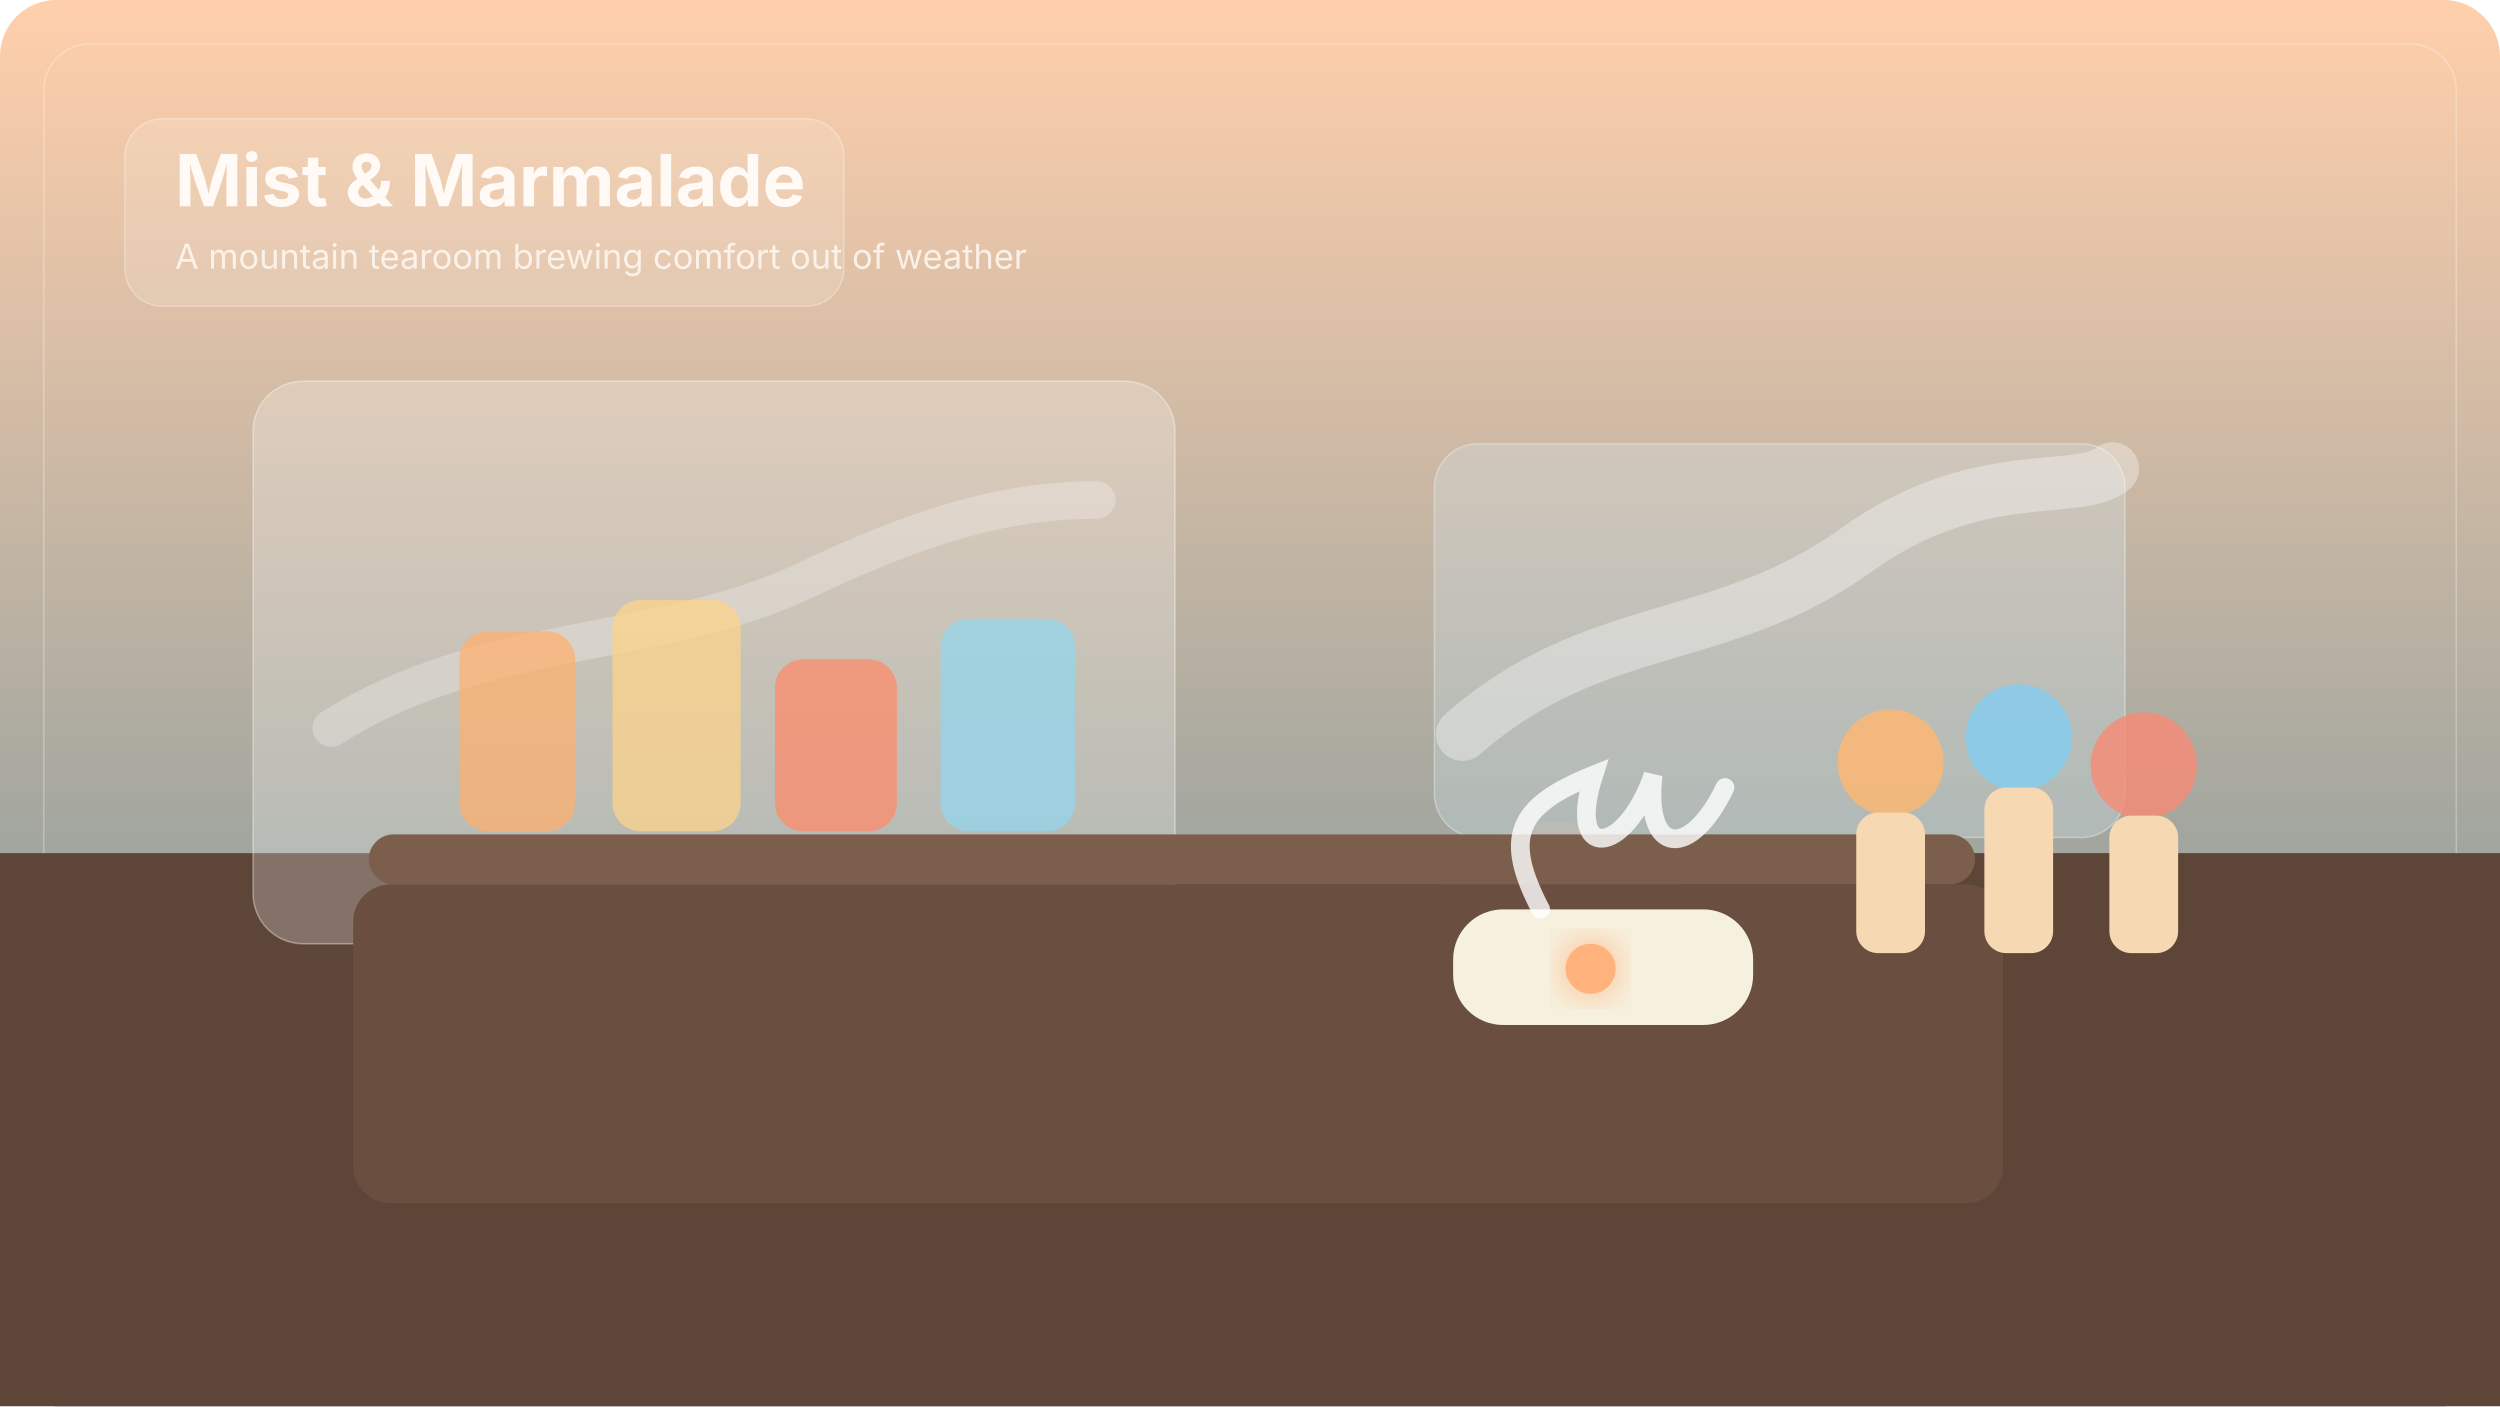
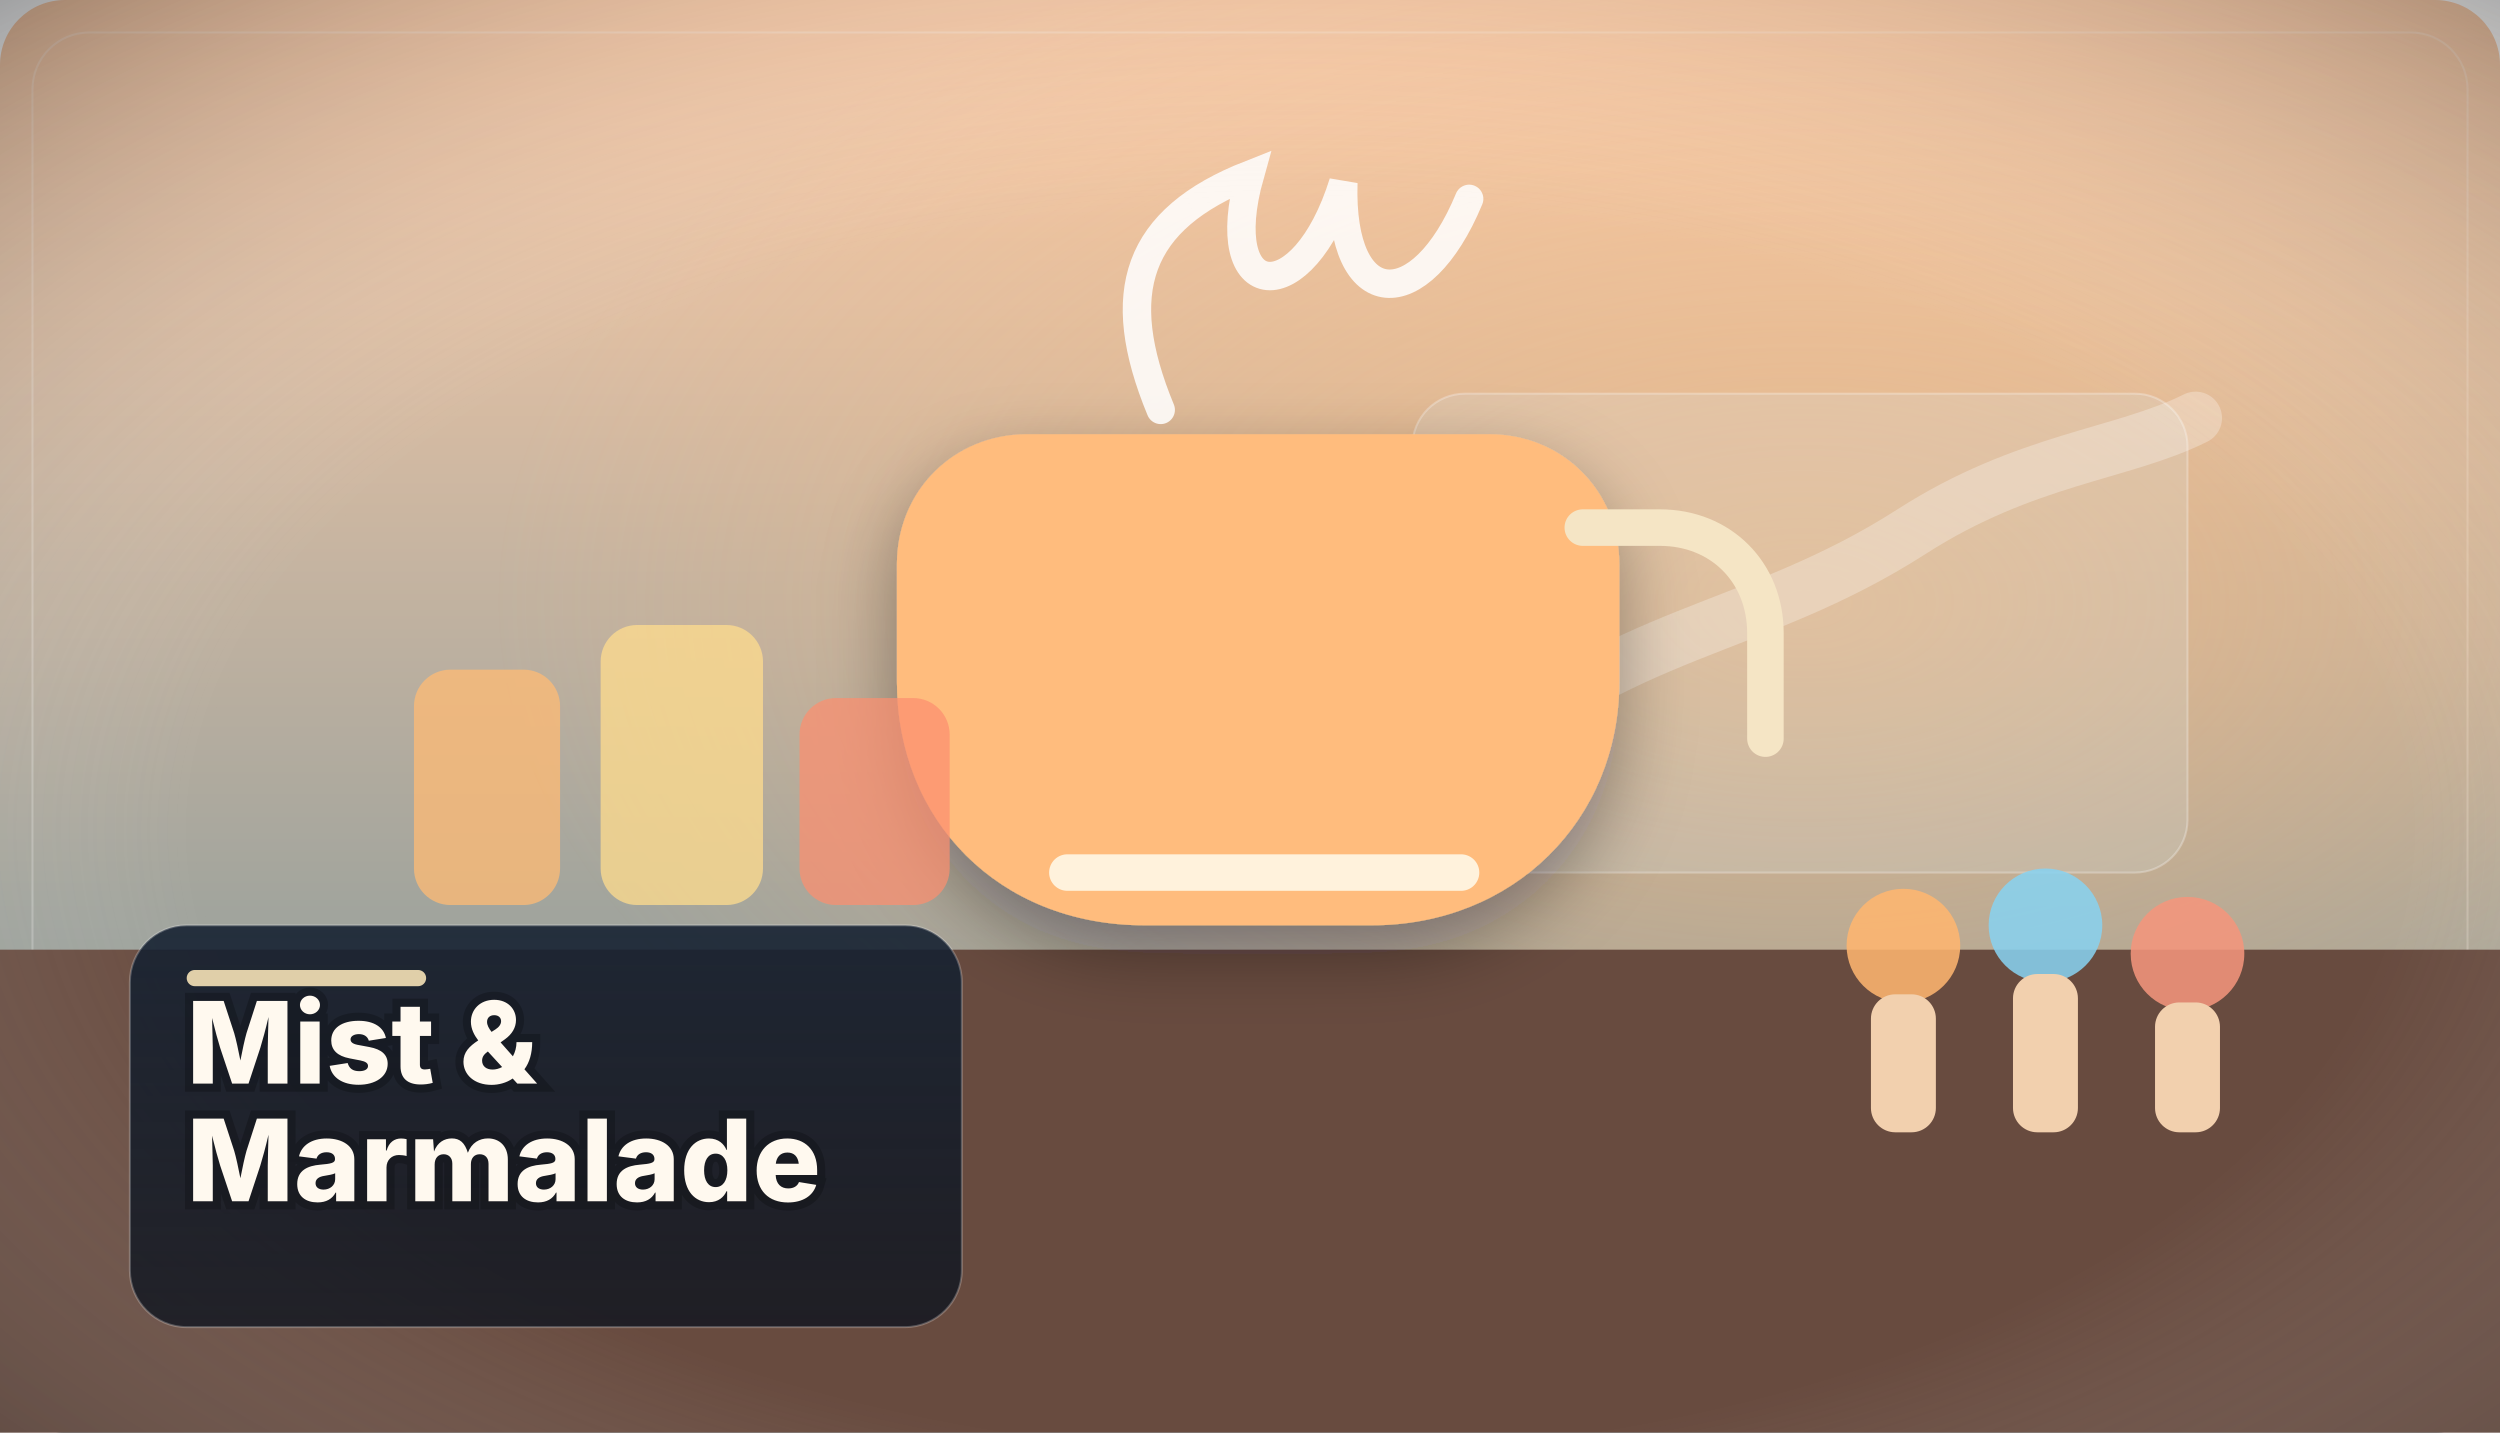
- <svg xmlns="http://www.w3.org/2000/svg" viewBox="0 0 1600 900" role="img" aria-labelledby="title desc">
+ <svg xmlns="http://www.w3.org/2000/svg" viewBox="0 0 1232 706" role="img" aria-labelledby="title desc">
  <defs>
    <linearGradient id="bg" x1="0" y1="0" x2="0" y2="1">
-       <stop offset="0%" stop-color="#ffcfab" />
-       <stop offset="100%" stop-color="#648b97" />
+       <stop offset="0%" stop-color="#ffcda7" />
+       <stop offset="100%" stop-color="#6c8d97" />
    </linearGradient>
-     <linearGradient id="sunbeam" x1="0" y1="0" x2="1" y2="1">
-       <stop offset="0%" stop-color="rgba(255,255,255,0.65)" />
-       <stop offset="100%" stop-color="rgba(255,255,255,0)" />
+     <radialGradient id="bloom" cx="72%" cy="42%" r="52%">
+       <stop offset="0%" stop-color="#ffbc7d" stop-opacity="0.56" />
+       <stop offset="100%" stop-color="#ffbc7d" stop-opacity="0" />
+     </radialGradient>
+     <linearGradient id="panel" x1="0" y1="0" x2="0" y2="1">
+       <stop offset="0%" stop-color="#162232" stop-opacity="0.9" />
+       <stop offset="100%" stop-color="#0b121d" stop-opacity="0.78" />
    </linearGradient>
-     <linearGradient id="glass" x1="0" y1="0" x2="1" y2="1">
-       <stop offset="0%" stop-color="rgba(255,255,255,0.45)" />
-       <stop offset="100%" stop-color="rgba(255,255,255,0.08)" />
-     </linearGradient>
-     <linearGradient id="warm" x1="0" y1="0" x2="1" y2="0">
-       <stop offset="0%" stop-color="#ffd7ac" />
-       <stop offset="100%" stop-color="#ff9e64" />
-     </linearGradient>
-     <filter id="softGlow" x="-30%" y="-30%" width="160%" height="160%">
-       <feGaussianBlur stdDeviation="12" result="blur" />
+     <radialGradient id="fog" cx="52%" cy="58%" r="78%">
+       <stop offset="56%" stop-color="#ffffff" stop-opacity="0" />
+       <stop offset="100%" stop-color="#05070a" stop-opacity="0.38" />
+     </radialGradient>
+     <filter id="shadow" x="-40%" y="-40%" width="180%" height="180%">
+       <feDropShadow dx="0" dy="14" stdDeviation="18" flood-color="#04101b" flood-opacity="0.35" />
+     </filter>
+     <filter id="glow" x="-40%" y="-40%" width="180%" height="180%">
+       <feGaussianBlur stdDeviation="10" result="blur" />
      <feMerge>
        <feMergeNode in="blur" />
        <feMergeNode in="SourceGraphic" />
      </feMerge>
    </filter>
  </defs>
-   <rect width="1600" height="900" rx="36" fill="url(#bg)" />
-   <rect x="28" y="28" width="1544" height="844" rx="30" fill="none" stroke="rgba(255,255,255,0.28)" />
-   <rect x="80" y="76" width="460" height="120" rx="24" fill="rgba(255,251,247,0.14)" stroke="rgba(255,255,255,0.3)" />
-   <text x="112" y="132" font-family="Inter, Arial, sans-serif" font-size="46" font-weight="700" fill="#fffaf6">Mist &amp; Marmalade</text>
-   <text x="112" y="172" font-family="Inter, Arial, sans-serif" font-size="22" fill="rgba(255,250,246,0.82)">A mountain tearoom brewing comfort out of weather</text>
-   <rect x="0" y="546" width="1600" height="354" fill="#5d4638" />
-   <rect x="162" y="244" width="590" height="360" rx="32" fill="rgba(255,255,255,0.24)" stroke="rgba(255,255,255,0.36)" />
-   <path d="M212 466 C310 404 420 416 514 372 C586 338 640 320 702 320" fill="none" stroke="rgba(255,255,255,0.25)" stroke-width="24" stroke-linecap="round" />
-   <circle cx="998" cy="622" r="96" fill="#ffb58d" opacity="0.14" />
-   <rect x="918" y="284" width="442" height="252" rx="28" fill="rgba(211,234,244,0.28)" stroke="rgba(255,255,255,0.32)" />
-   <path d="M936 470 C1020 396 1102 414 1188 352 C1266 296 1330 318 1352 300" fill="none" stroke="rgba(255,255,255,0.34)" stroke-width="34" stroke-linecap="round" />
-   <rect x="236" y="534" width="1028" height="32" rx="16" fill="#7b5f4c" />
-   <rect x="226" y="566" width="1056" height="204" rx="24" fill="#6a4f41" />
-   <rect x="294" y="404" width="74" height="128" rx="18" fill="rgba(255,177,108,0.72)" />
-   <rect x="392" y="384" width="82" height="148" rx="18" fill="rgba(255,213,137,0.72)" />
-   <rect x="496" y="422" width="78" height="110" rx="18" fill="rgba(255,137,104,0.72)" />
-   <rect x="602" y="396" width="86" height="136" rx="18" fill="rgba(148,215,239,0.72)" />
-   <rect x="930" y="582" width="192" height="74" rx="32" fill="#f6f0de" />
-   <path d="M986 582 C962 536 970 516 1020 496 C1002 552 1040 548 1058 496 C1052 548 1082 550 1104 504" fill="none" stroke="rgba(255,255,255,0.8)" stroke-width="12" stroke-linecap="round" />
-   <circle cx="1210" cy="488" r="34" fill="rgba(255,183,112,0.82)" />
-   <circle cx="1292" cy="472" r="34" fill="rgba(132,205,239,0.82)" />
-   <circle cx="1372" cy="490" r="34" fill="rgba(246,139,118,0.82)" />
-   <rect x="1188" y="520" width="44" height="90" rx="14" fill="#f6d8b3" />
-   <rect x="1270" y="504" width="44" height="106" rx="14" fill="#f6d8b3" />
-   <rect x="1350" y="522" width="44" height="88" rx="14" fill="#f6d8b3" />
-   <circle cx="1018" cy="620" r="16" fill="#ffb27b" filter="url(#softGlow)" />
+   <rect width="1232" height="706" rx="32" fill="url(#bg)" />
+   <rect x="16" y="16" width="1200" height="674" rx="28" fill="none" stroke="rgba(255,255,255,0.24)" />
+   <rect width="1232" height="706" fill="url(#bloom)" />
+   <rect x="0" y="468" width="1232" height="238" fill="#684b3f" />
+   <rect x="696" y="194" width="382" height="236" rx="26" fill="rgba(214,236,246,0.18)" stroke="rgba(255,255,255,0.28)" />
+   <path d="M724 378 C798 310 864 312 942 262 C998 226 1046 224 1082 206" fill="none" stroke="rgba(255,255,255,0.28)" stroke-width="26" stroke-linecap="round" />
+   <path d="M506 214 h228 c36 0 64 28 64 64 v58 c0 68 -52 120 -122 120 h-112 c-72 0 -122 -52 -122 -120 v-58 c0 -36 28 -64 64 -64 Z" fill="#ffbc7d" filter="url(#shadow)" />
+   <path d="M780 260 h38 c30 0 52 22 52 52 v52" fill="none" stroke="#f5e5c5" stroke-width="18" stroke-linecap="round" />
+   <path d="M572 202 C548 144 560 108 616 86 C598 150 642 154 662 90 C660 154 700 156 724 98" fill="none" stroke="rgba(255,255,255,0.86)" stroke-width="14" stroke-linecap="round" />
+   <path d="M526 430 h194" stroke="#fff2dc" stroke-width="18" stroke-linecap="round" />
+   <rect x="204" y="330" width="72" height="116" rx="18" fill="rgba(255,186,116,0.75)" />
+   <rect x="296" y="308" width="80" height="138" rx="18" fill="rgba(255,220,142,0.75)" />
+   <rect x="394" y="344" width="74" height="102" rx="18" fill="rgba(252,143,112,0.72)" />
+   <circle cx="938" cy="466" r="28" fill="rgba(255,183,112,0.86)" />
+   <circle cx="1008" cy="456" r="28" fill="rgba(136,210,240,0.86)" />
+   <circle cx="1078" cy="470" r="28" fill="rgba(245,150,124,0.86)" />
+   <rect x="922" y="490" width="32" height="68" rx="12" fill="#f2d0ae" />
+   <rect x="992" y="480" width="32" height="78" rx="12" fill="#f2d0ae" />
+   <rect x="1062" y="494" width="32" height="64" rx="12" fill="#f2d0ae" />
+   <rect width="1232" height="706" fill="url(#fog)" />
+   <rect x="64" y="456" width="410" height="198" rx="28" fill="url(#panel)" stroke="rgba(255,255,255,0.24)" />
+   <rect x="92" y="478" width="118" height="8" rx="4" fill="rgba(255,234,188,0.86)" />
+   <text x="92" y="534" font-family="Inter, Arial, sans-serif" font-size="56" font-weight="800" fill="#fff9ef" paint-order="stroke" stroke="rgba(0,0,0,0.22)" stroke-width="8">Mist &amp;</text>
+   <text x="92" y="592" font-family="Inter, Arial, sans-serif" font-size="56" font-weight="800" fill="#fff9ef" paint-order="stroke" stroke="rgba(0,0,0,0.22)" stroke-width="8">Marmalade</text>
</svg>
